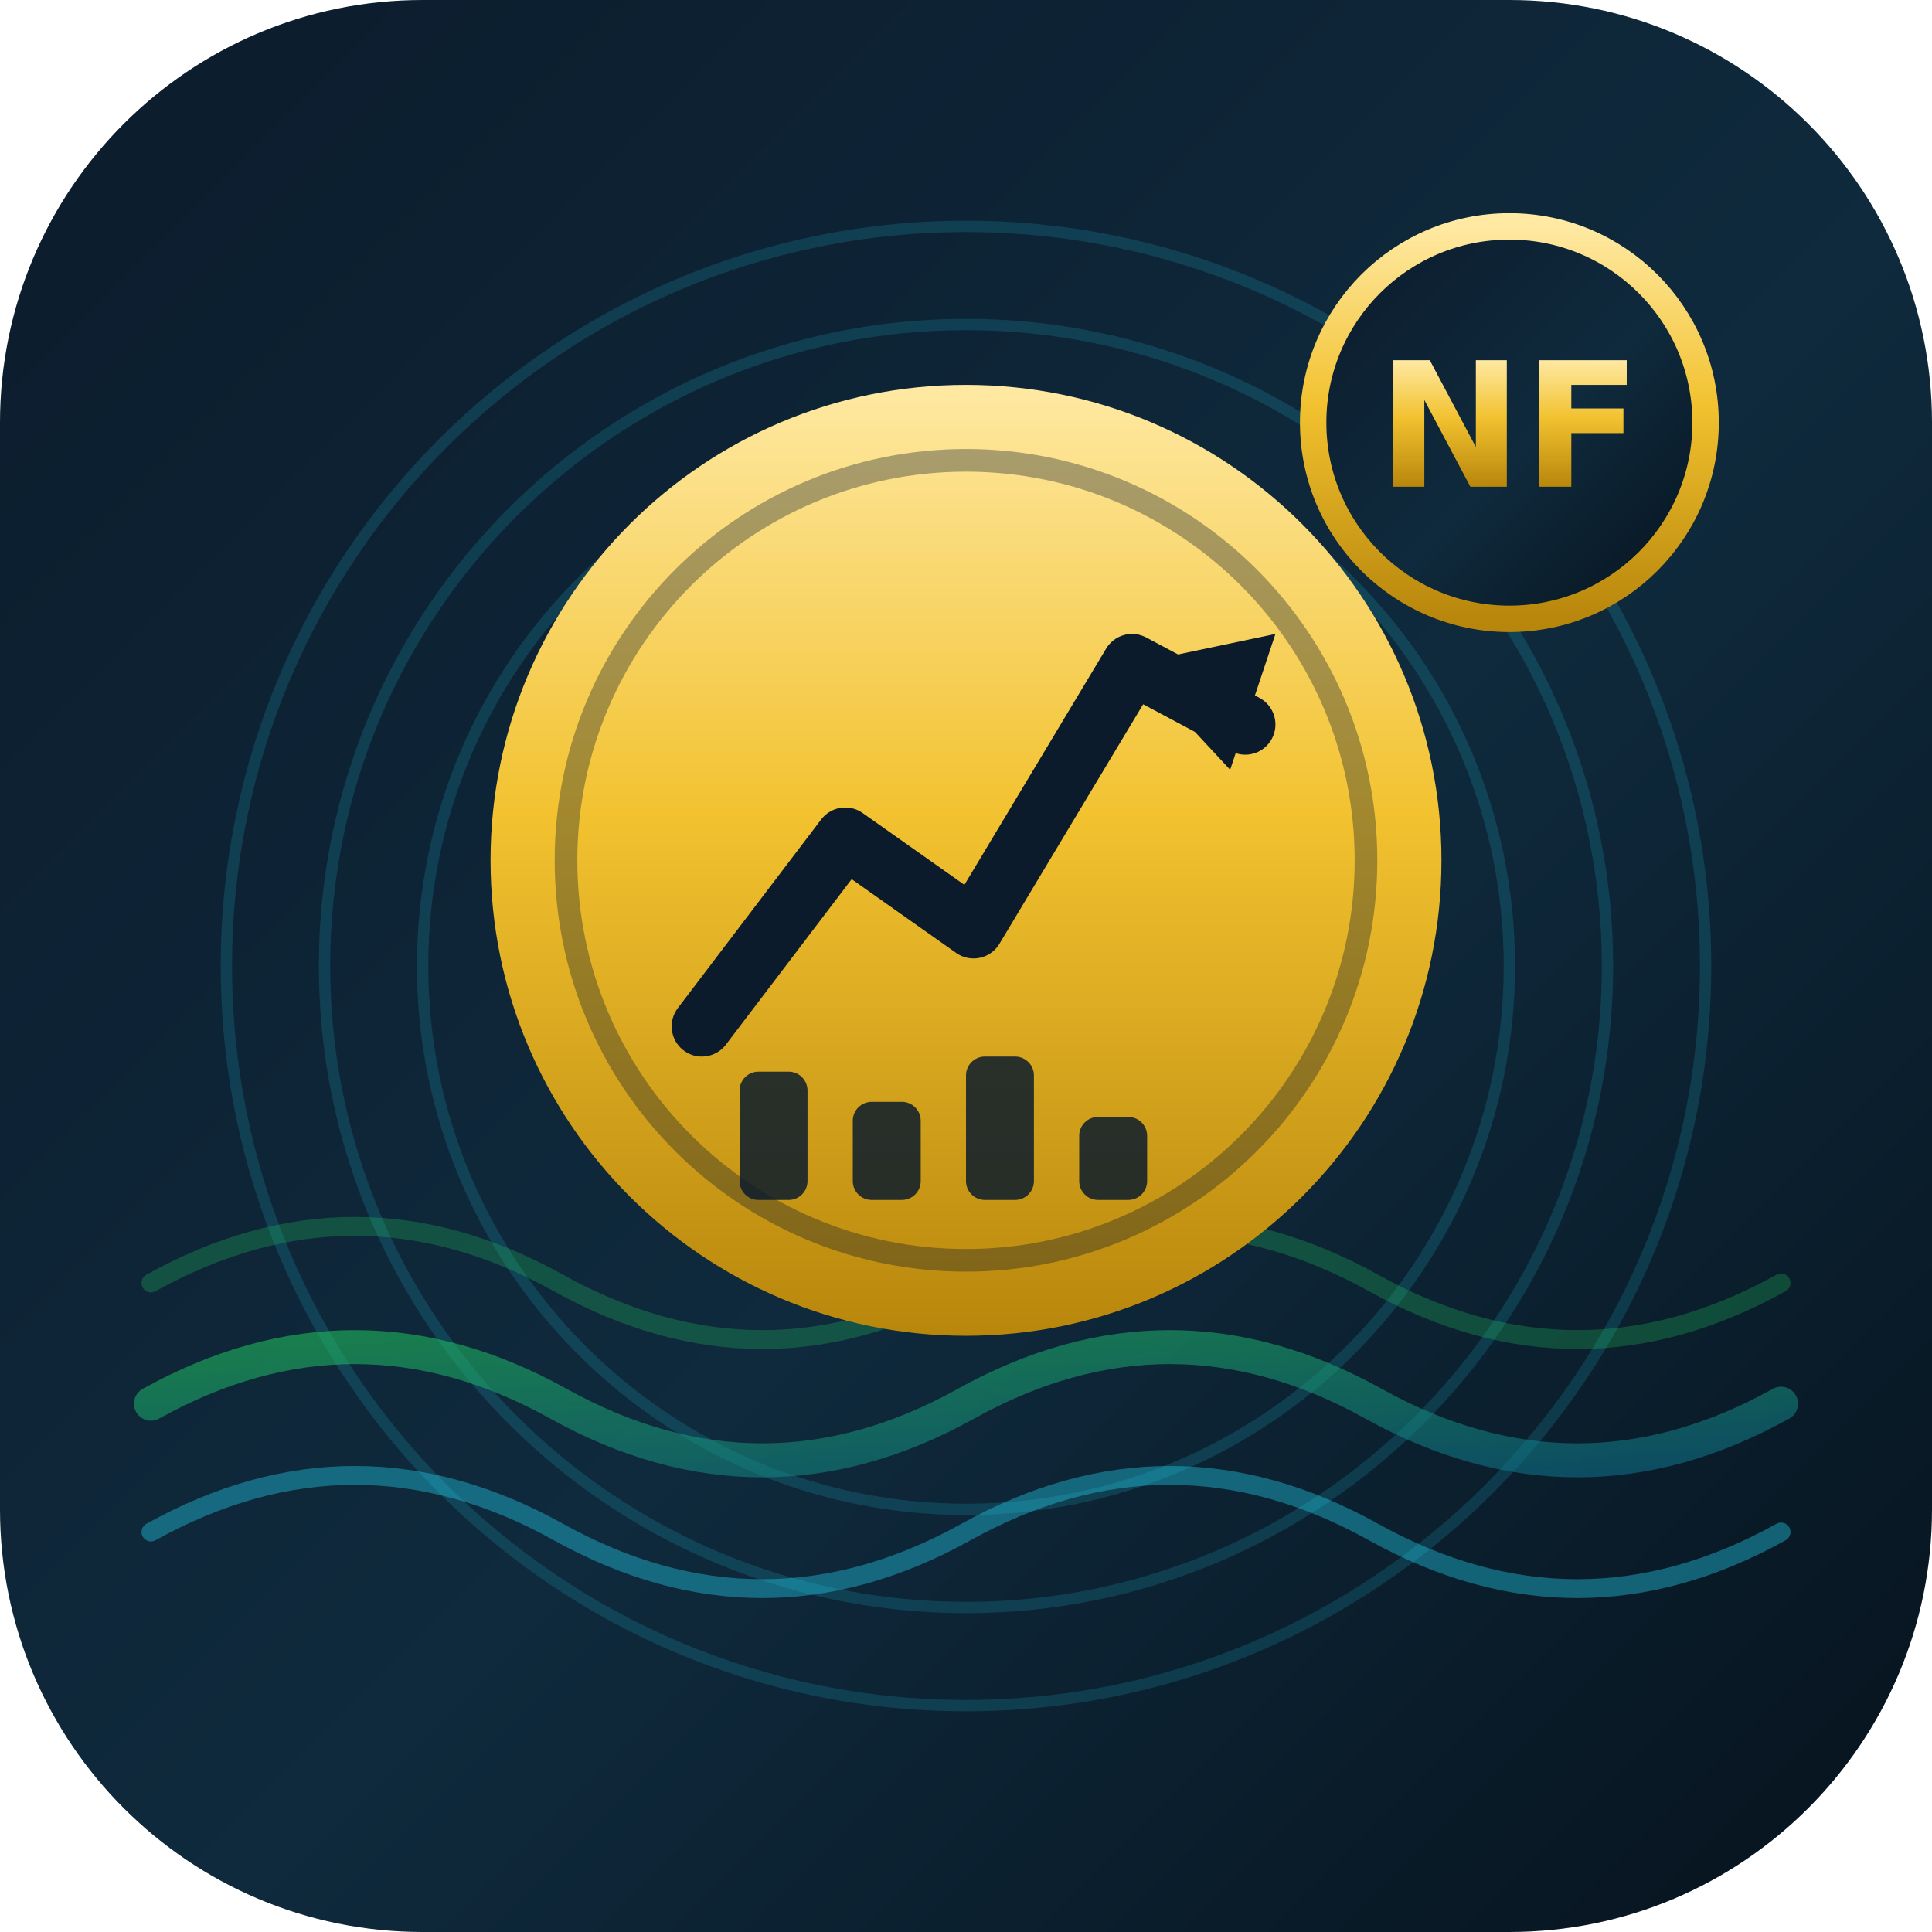
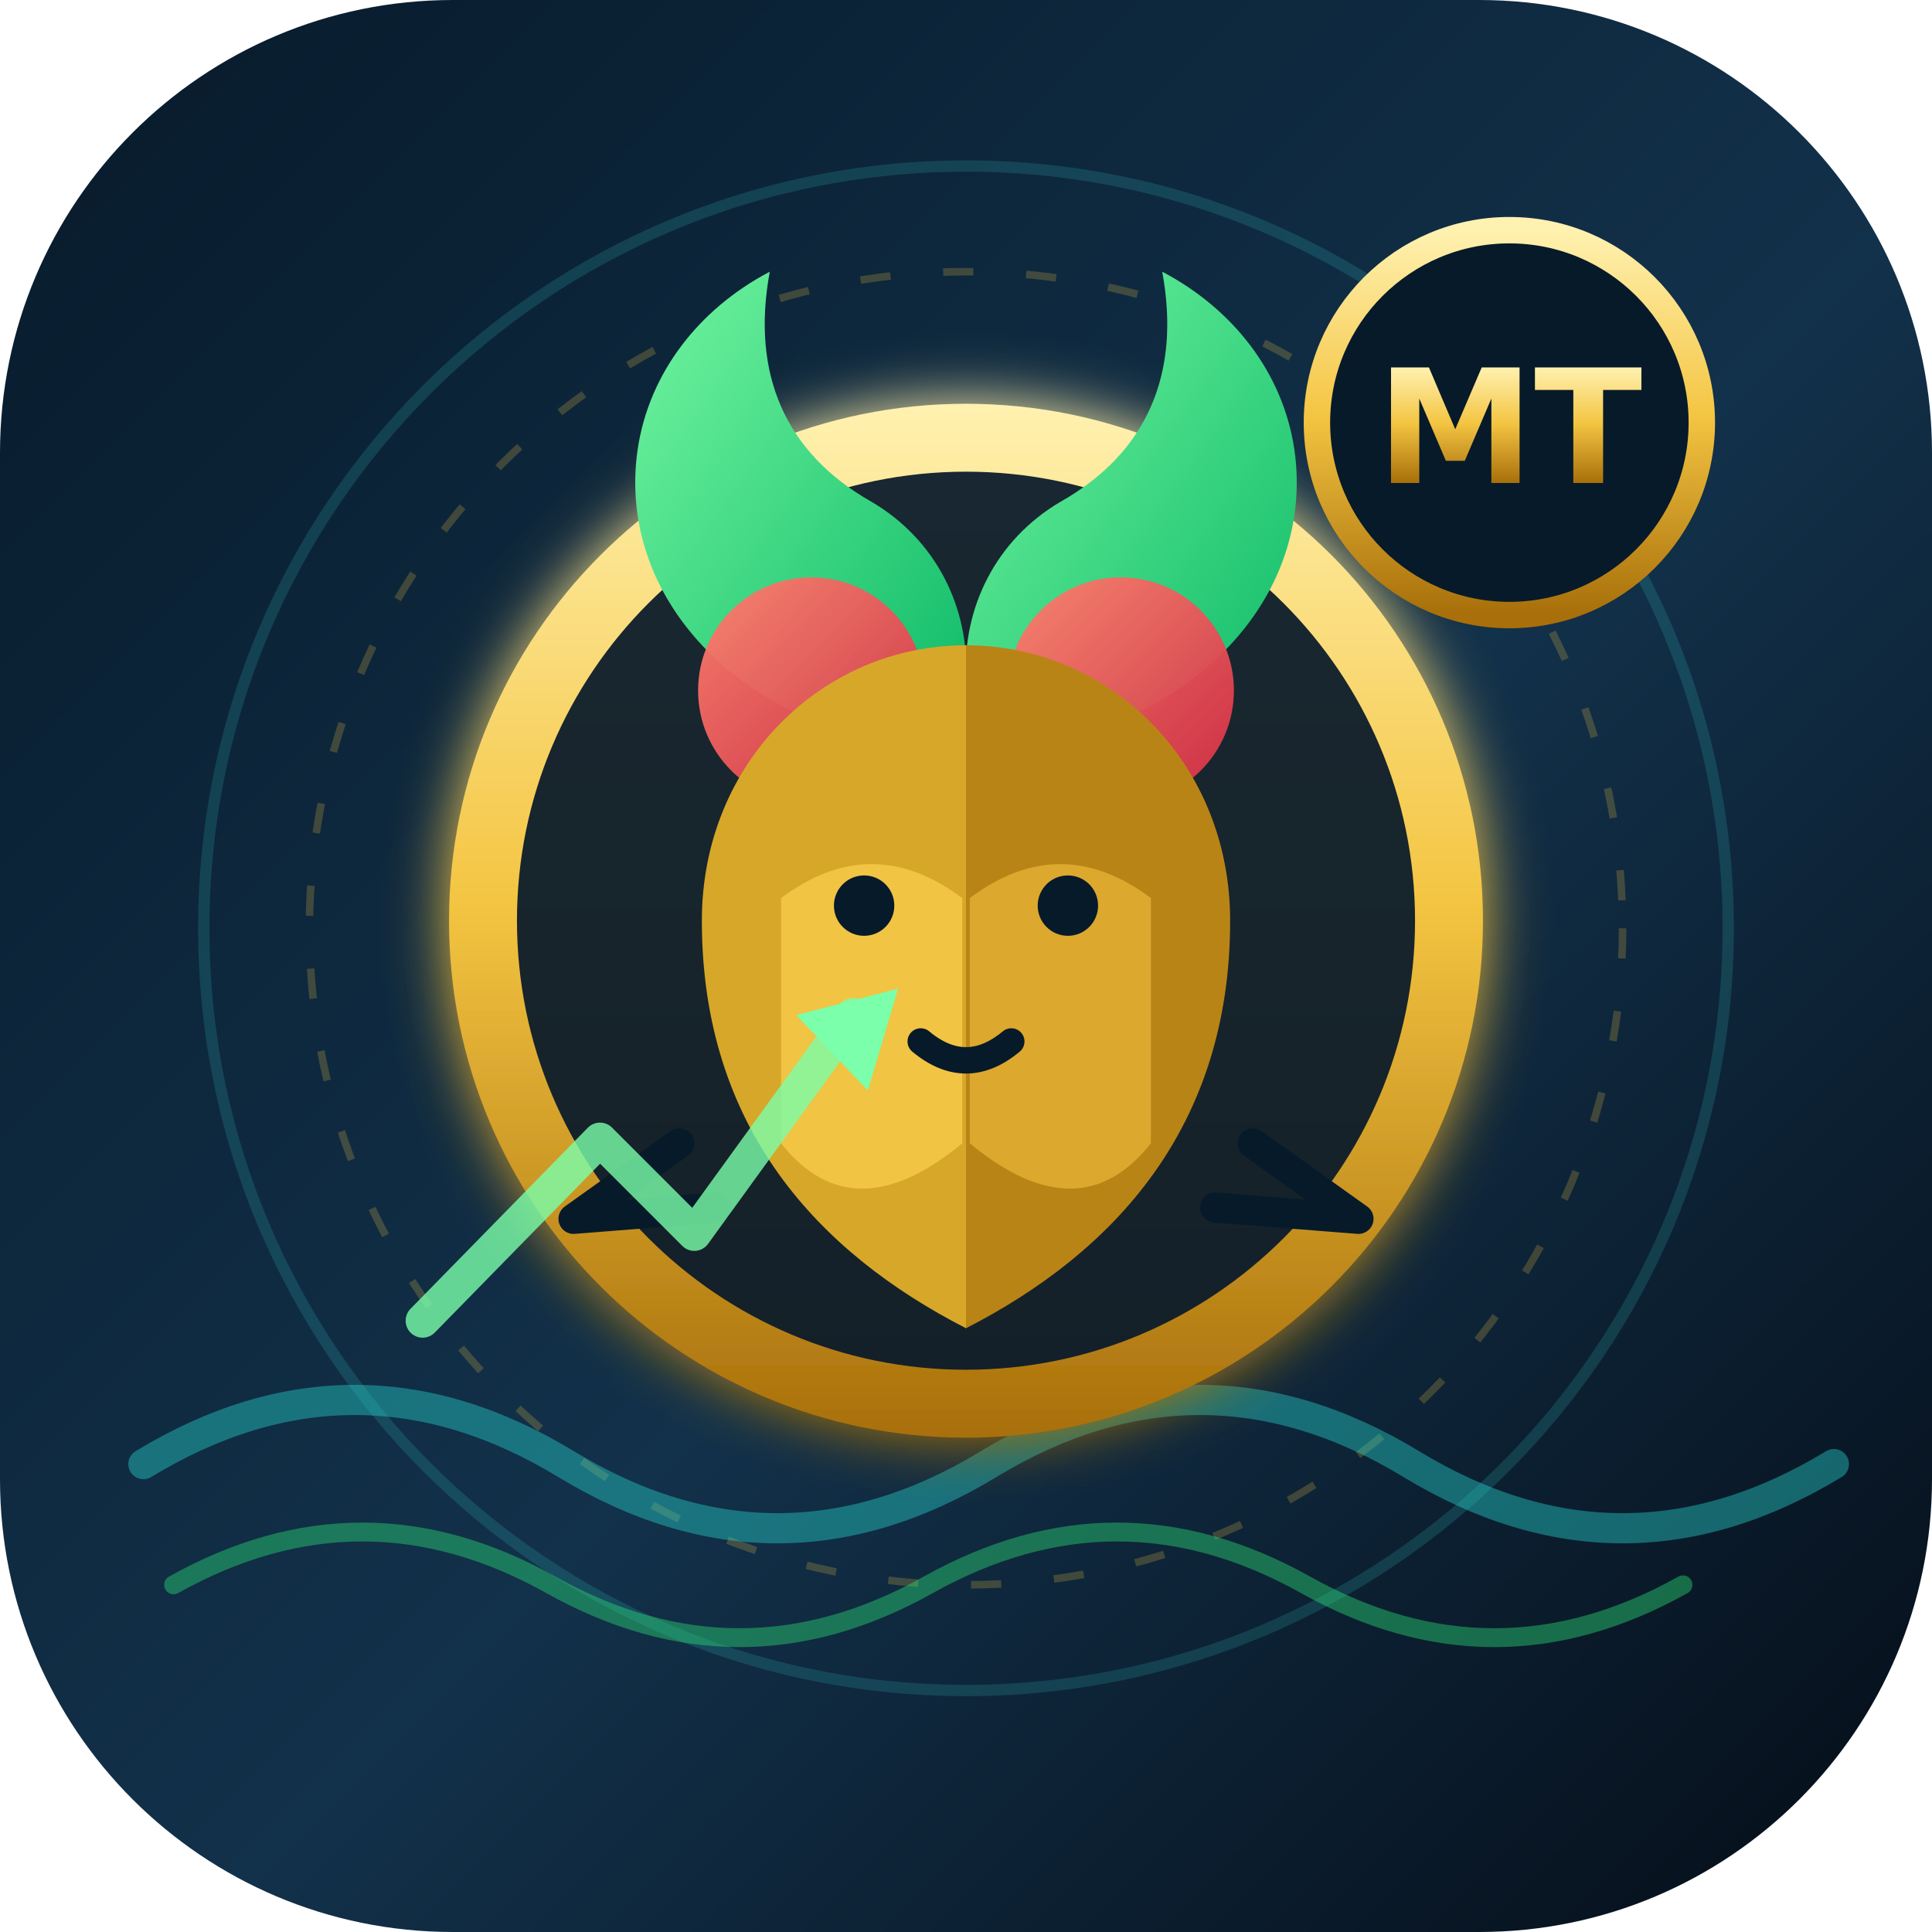
<svg xmlns="http://www.w3.org/2000/svg" width="512" height="512" viewBox="0 0 512 512">
  <defs>
    <linearGradient id="bg" x1="0" y1="0" x2="1" y2="1">
-       <stop offset="0" stop-color="#0B1B2B" />
-       <stop offset="0.55" stop-color="#0F2A3D" />
-       <stop offset="1" stop-color="#06121C" />
+       <stop offset="0" stop-color="#071A2A" />
+       <stop offset="0.55" stop-color="#12314A" />
+       <stop offset="1" stop-color="#050C16" />
    </linearGradient>
    <linearGradient id="gold" x1="0" y1="0" x2="0" y2="1">
-       <stop offset="0" stop-color="#FFE9A3" />
-       <stop offset="0.45" stop-color="#F2C230" />
-       <stop offset="1" stop-color="#B8860B" />
+       <stop offset="0" stop-color="#FFF1B0" />
+       <stop offset="0.48" stop-color="#F4C542" />
+       <stop offset="1" stop-color="#A86F0A" />
    </linearGradient>
-     <linearGradient id="ring" x1="0" y1="0" x2="1" y2="1">
-       <stop offset="0" stop-color="#22C55E" />
-       <stop offset="1" stop-color="#0E7490" />
+     <linearGradient id="bull" x1="0" y1="0" x2="1" y2="1">
+       <stop stop-color="#73F5A0" />
+       <stop offset="1" stop-color="#0DBA68" />
    </linearGradient>
+     <linearGradient id="bear" x1="0" y1="0" x2="1" y2="1">
+       <stop stop-color="#FF806E" />
+       <stop offset="1" stop-color="#D52D45" />
+     </linearGradient>
+     <filter id="glow">
+       <feGaussianBlur stdDeviation="8" result="blur" />
+       <feMerge>
+         <feMergeNode in="blur" />
+         <feMergeNode in="SourceGraphic" />
+       </feMerge>
+     </filter>
  </defs>
-   <rect width="512" height="512" rx="112" fill="url(#bg)" />
-   <g opacity="0.16" fill="none" stroke="#22D3EE" stroke-width="3">
-     <circle cx="256" cy="256" r="196" />
-     <circle cx="256" cy="256" r="170" />
-     <circle cx="256" cy="256" r="144" />
-   </g>
-   <g opacity="0.55">
-     <path d="M40 372 q54 -30 108 0 t108 0 t108 0 t108 0" fill="none" stroke="url(#ring)" stroke-width="9" stroke-linecap="round" />
-     <path d="M40 406 q54 -30 108 0 t108 0 t108 0 t108 0" fill="none" stroke="#22D3EE" stroke-width="5" stroke-linecap="round" opacity="0.7" />
-     <path d="M40 340 q54 -30 108 0 t108 0 t108 0 t108 0" fill="none" stroke="#22C55E" stroke-width="5" stroke-linecap="round" opacity="0.5" />
-   </g>
-   <circle cx="256" cy="228" r="126" fill="url(#gold)" />
-   <circle cx="256" cy="228" r="106" fill="none" stroke="#0B1B2B" stroke-width="6" opacity="0.35" />
-   <polyline points="186,272 224,222 258,246 300,176 330,192" fill="none" stroke="#0B1B2B" stroke-width="16" stroke-linecap="round" stroke-linejoin="round" />
-   <polygon points="300,176 338,168 326,204" fill="#0B1B2B" />
-   <g fill="#0B1B2B" opacity="0.85">
-     <rect x="196" y="284" width="18" height="34" rx="5" />
-     <rect x="226" y="292" width="18" height="26" rx="5" />
-     <rect x="256" y="280" width="18" height="38" rx="5" />
-     <rect x="286" y="296" width="18" height="22" rx="5" />
-   </g>
-   <circle cx="400" cy="112" r="52" fill="url(#bg)" stroke="url(#gold)" stroke-width="7" />
-   <text x="400" y="129" font-family="DejaVu Sans, Helvetica, Arial, sans-serif" font-size="46" font-weight="bold" fill="url(#gold)" text-anchor="middle">NF</text>
+   <rect width="512" height="512" rx="120" fill="url(#bg)" />
+   <circle cx="256" cy="246" r="202" fill="none" stroke="#36D7D0" stroke-width="3" opacity=".17" />
+   <circle cx="256" cy="246" r="174" fill="none" stroke="#F4C542" stroke-width="2" opacity=".22" stroke-dasharray="8 14" />
+   <path d="M38 388q56-34 112 0t112 0t112 0t112 0" fill="none" stroke="#27D3CE" stroke-width="8" opacity=".42" stroke-linecap="round" />
+   <path d="M46 420q50-28 100 0t100 0t100 0t100 0" fill="none" stroke="#2CE078" stroke-width="5" opacity=".42" stroke-linecap="round" />
+   <circle cx="256" cy="244" r="137" fill="url(#gold)" filter="url(#glow)" />
+   <circle cx="256" cy="244" r="119" fill="#0A1B2A" opacity=".94" />
+   <path d="M230 196C188 185 164 153 169 119c3-20 16-37 35-47-5 27 4 48 27 61 17 10 26 28 25 47z" fill="url(#bull)" />
+   <path d="M282 196c42-11 66-43 61-77-3-20-16-37-35-47 5 27-4 48-27 61-17 10-26 28-25 47z" fill="url(#bull)" />
+   <circle cx="215" cy="183" r="30" fill="url(#bear)" opacity=".95" />
+   <circle cx="297" cy="183" r="30" fill="url(#bear)" opacity=".95" />
+   <path d="M256 171c-38 0-70 31-70 73 0 55 31 88 70 108z" fill="#D7A72A" />
+   <path d="M256 171c38 0 70 31 70 73 0 55-31 88-70 108z" fill="#B98416" />
+   <path d="M207 238q24-18 48 0v65q-29 24-48 0z" fill="#F1C443" />
+   <path d="M305 238q-24-18-48 0v65q29 24 48 0z" fill="#DCA82D" />
+   <circle cx="229" cy="240" r="8" fill="#071A2A" />
+   <circle cx="283" cy="240" r="8" fill="#071A2A" />
+   <path d="M244 276q12 10 24 0" fill="none" stroke="#071A2A" stroke-width="7" stroke-linecap="round" />
+   <path d="M180 303l-28 20 38-3M332 303l28 20-38-3" fill="none" stroke="#071A2A" stroke-width="8" stroke-linecap="round" stroke-linejoin="round" />
+   <path d="M112 350l47-48 25 25 42-58" fill="none" stroke="#7BFFAA" stroke-width="9" stroke-linecap="round" stroke-linejoin="round" opacity=".8" />
+   <path d="M211 269l27-7-8 27" fill="#7BFFAA" />
+   <circle cx="400" cy="112" r="51" fill="#071A2A" stroke="url(#gold)" stroke-width="7" />
+   <text x="400" y="128" font-family="DejaVu Sans, Helvetica, Arial, sans-serif" font-size="42" font-weight="bold" fill="url(#gold)" text-anchor="middle">MT</text>
</svg>
